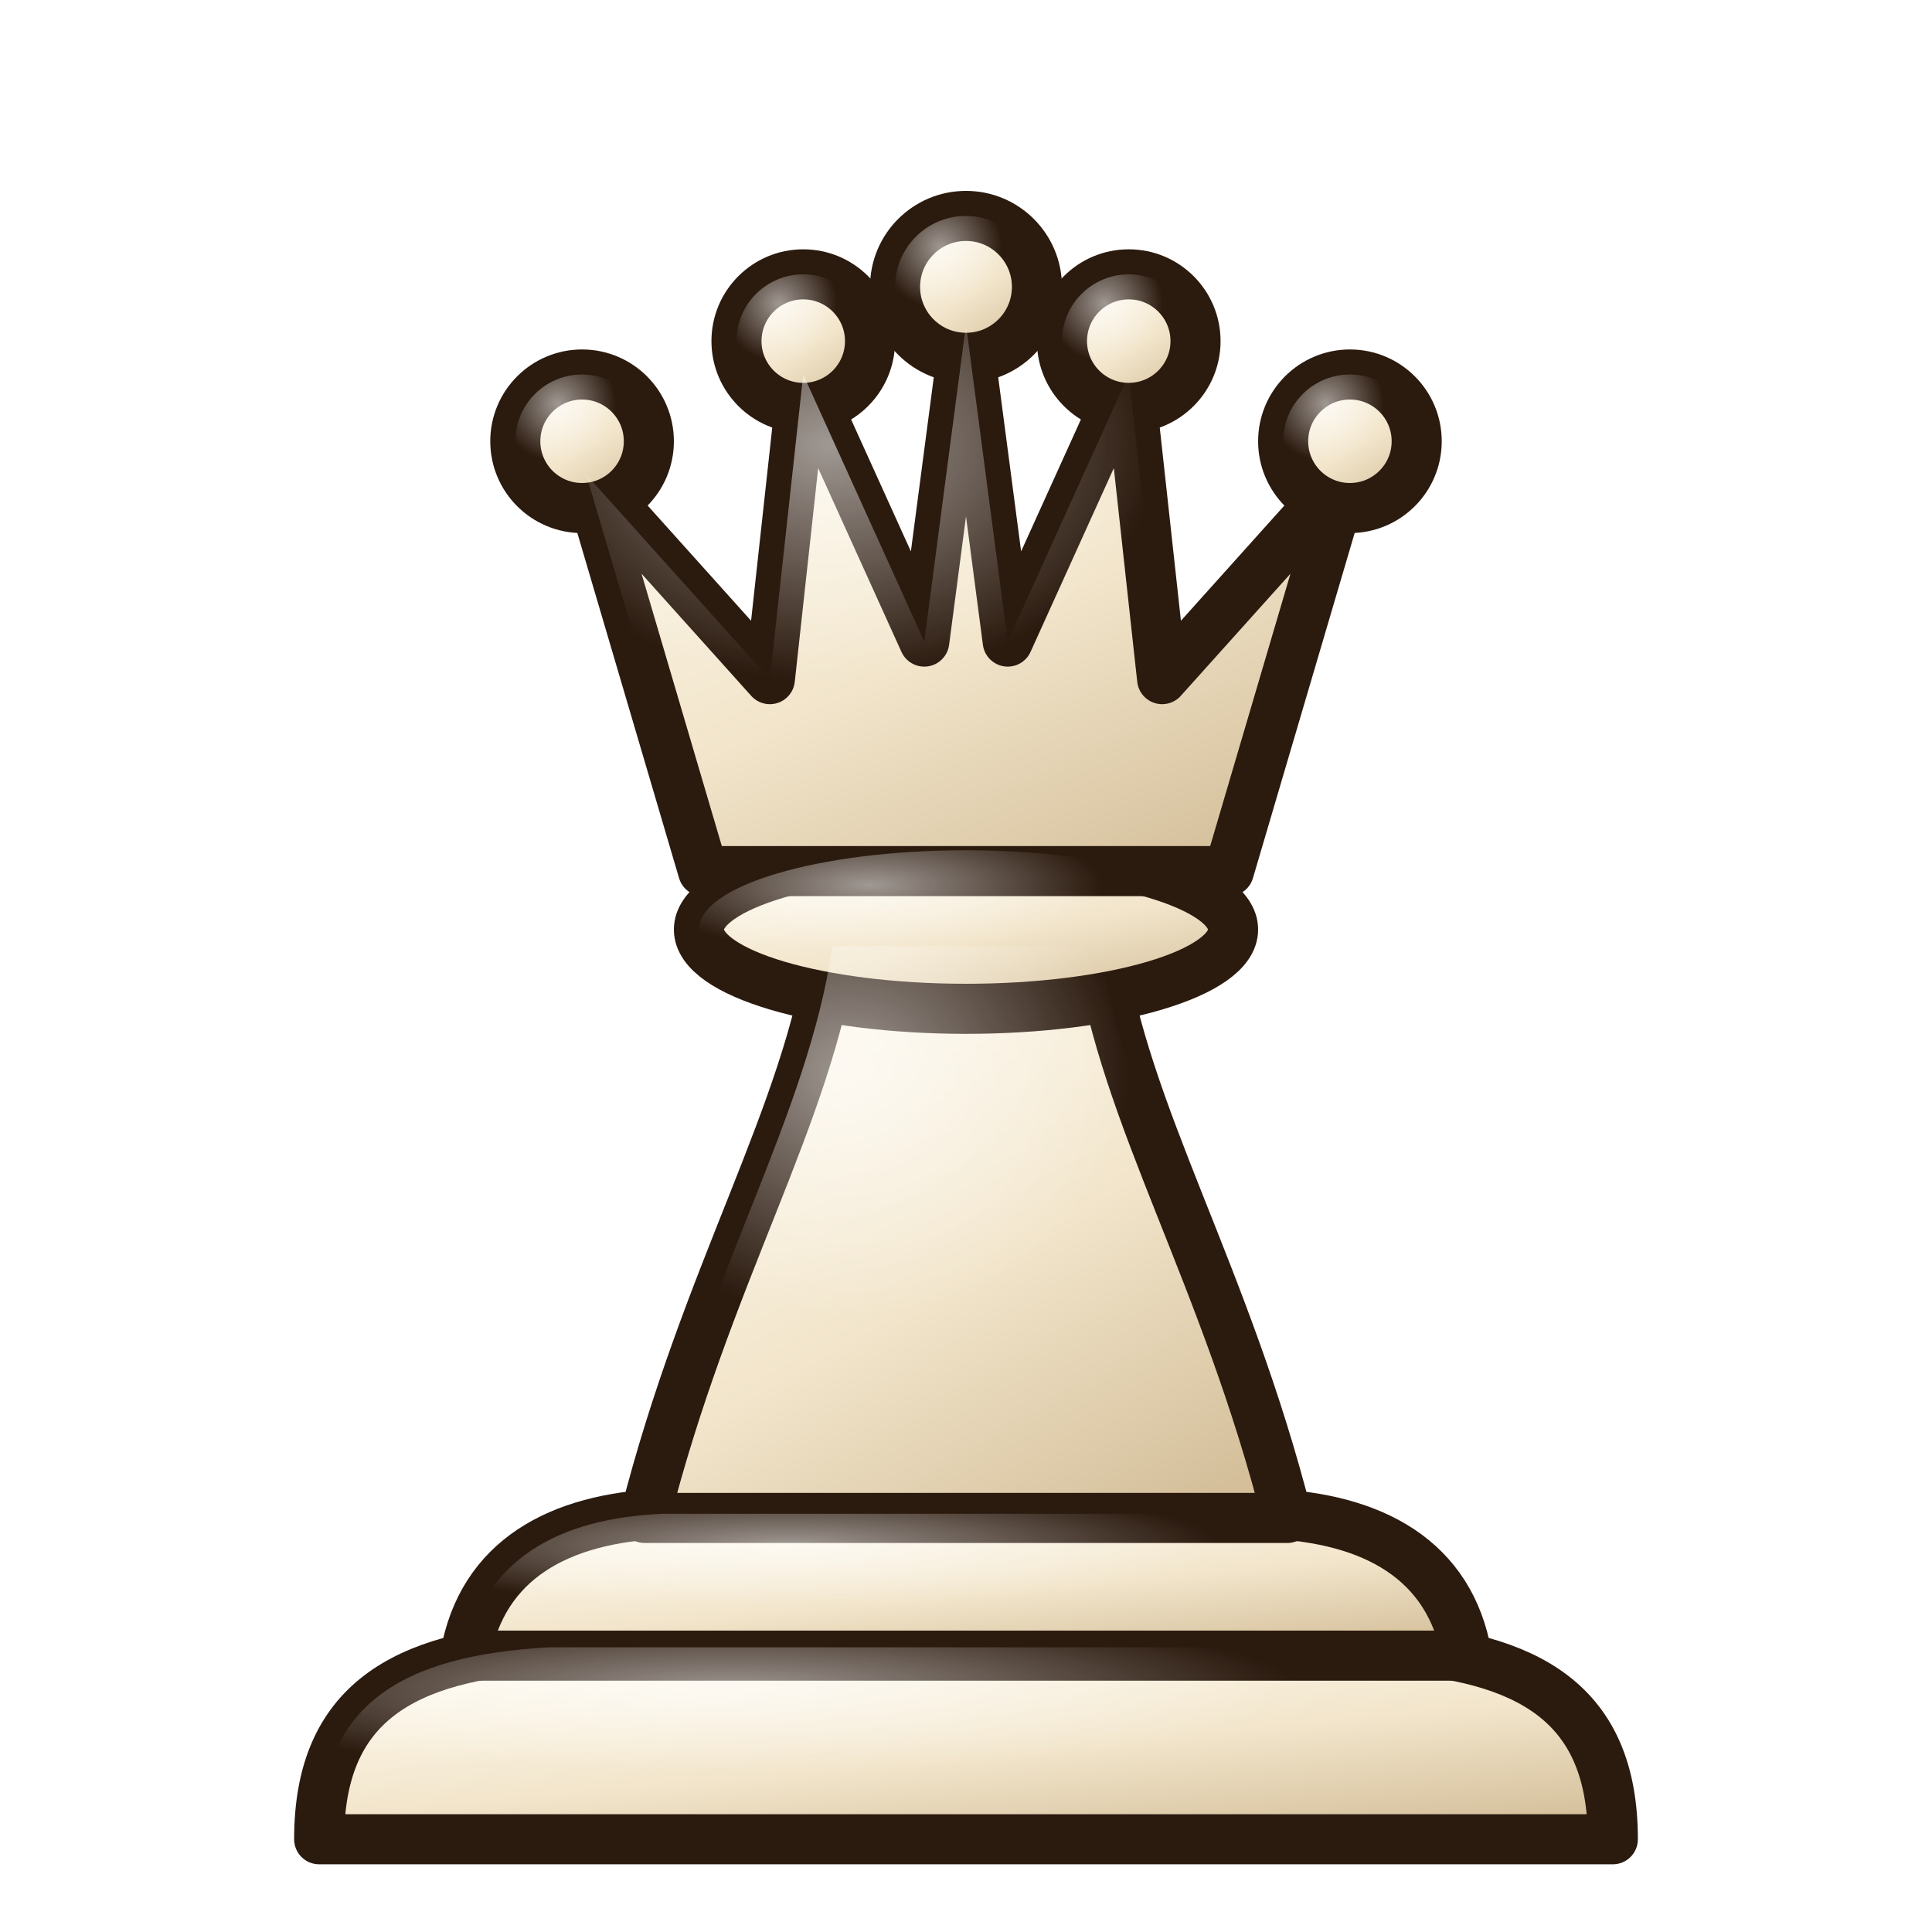
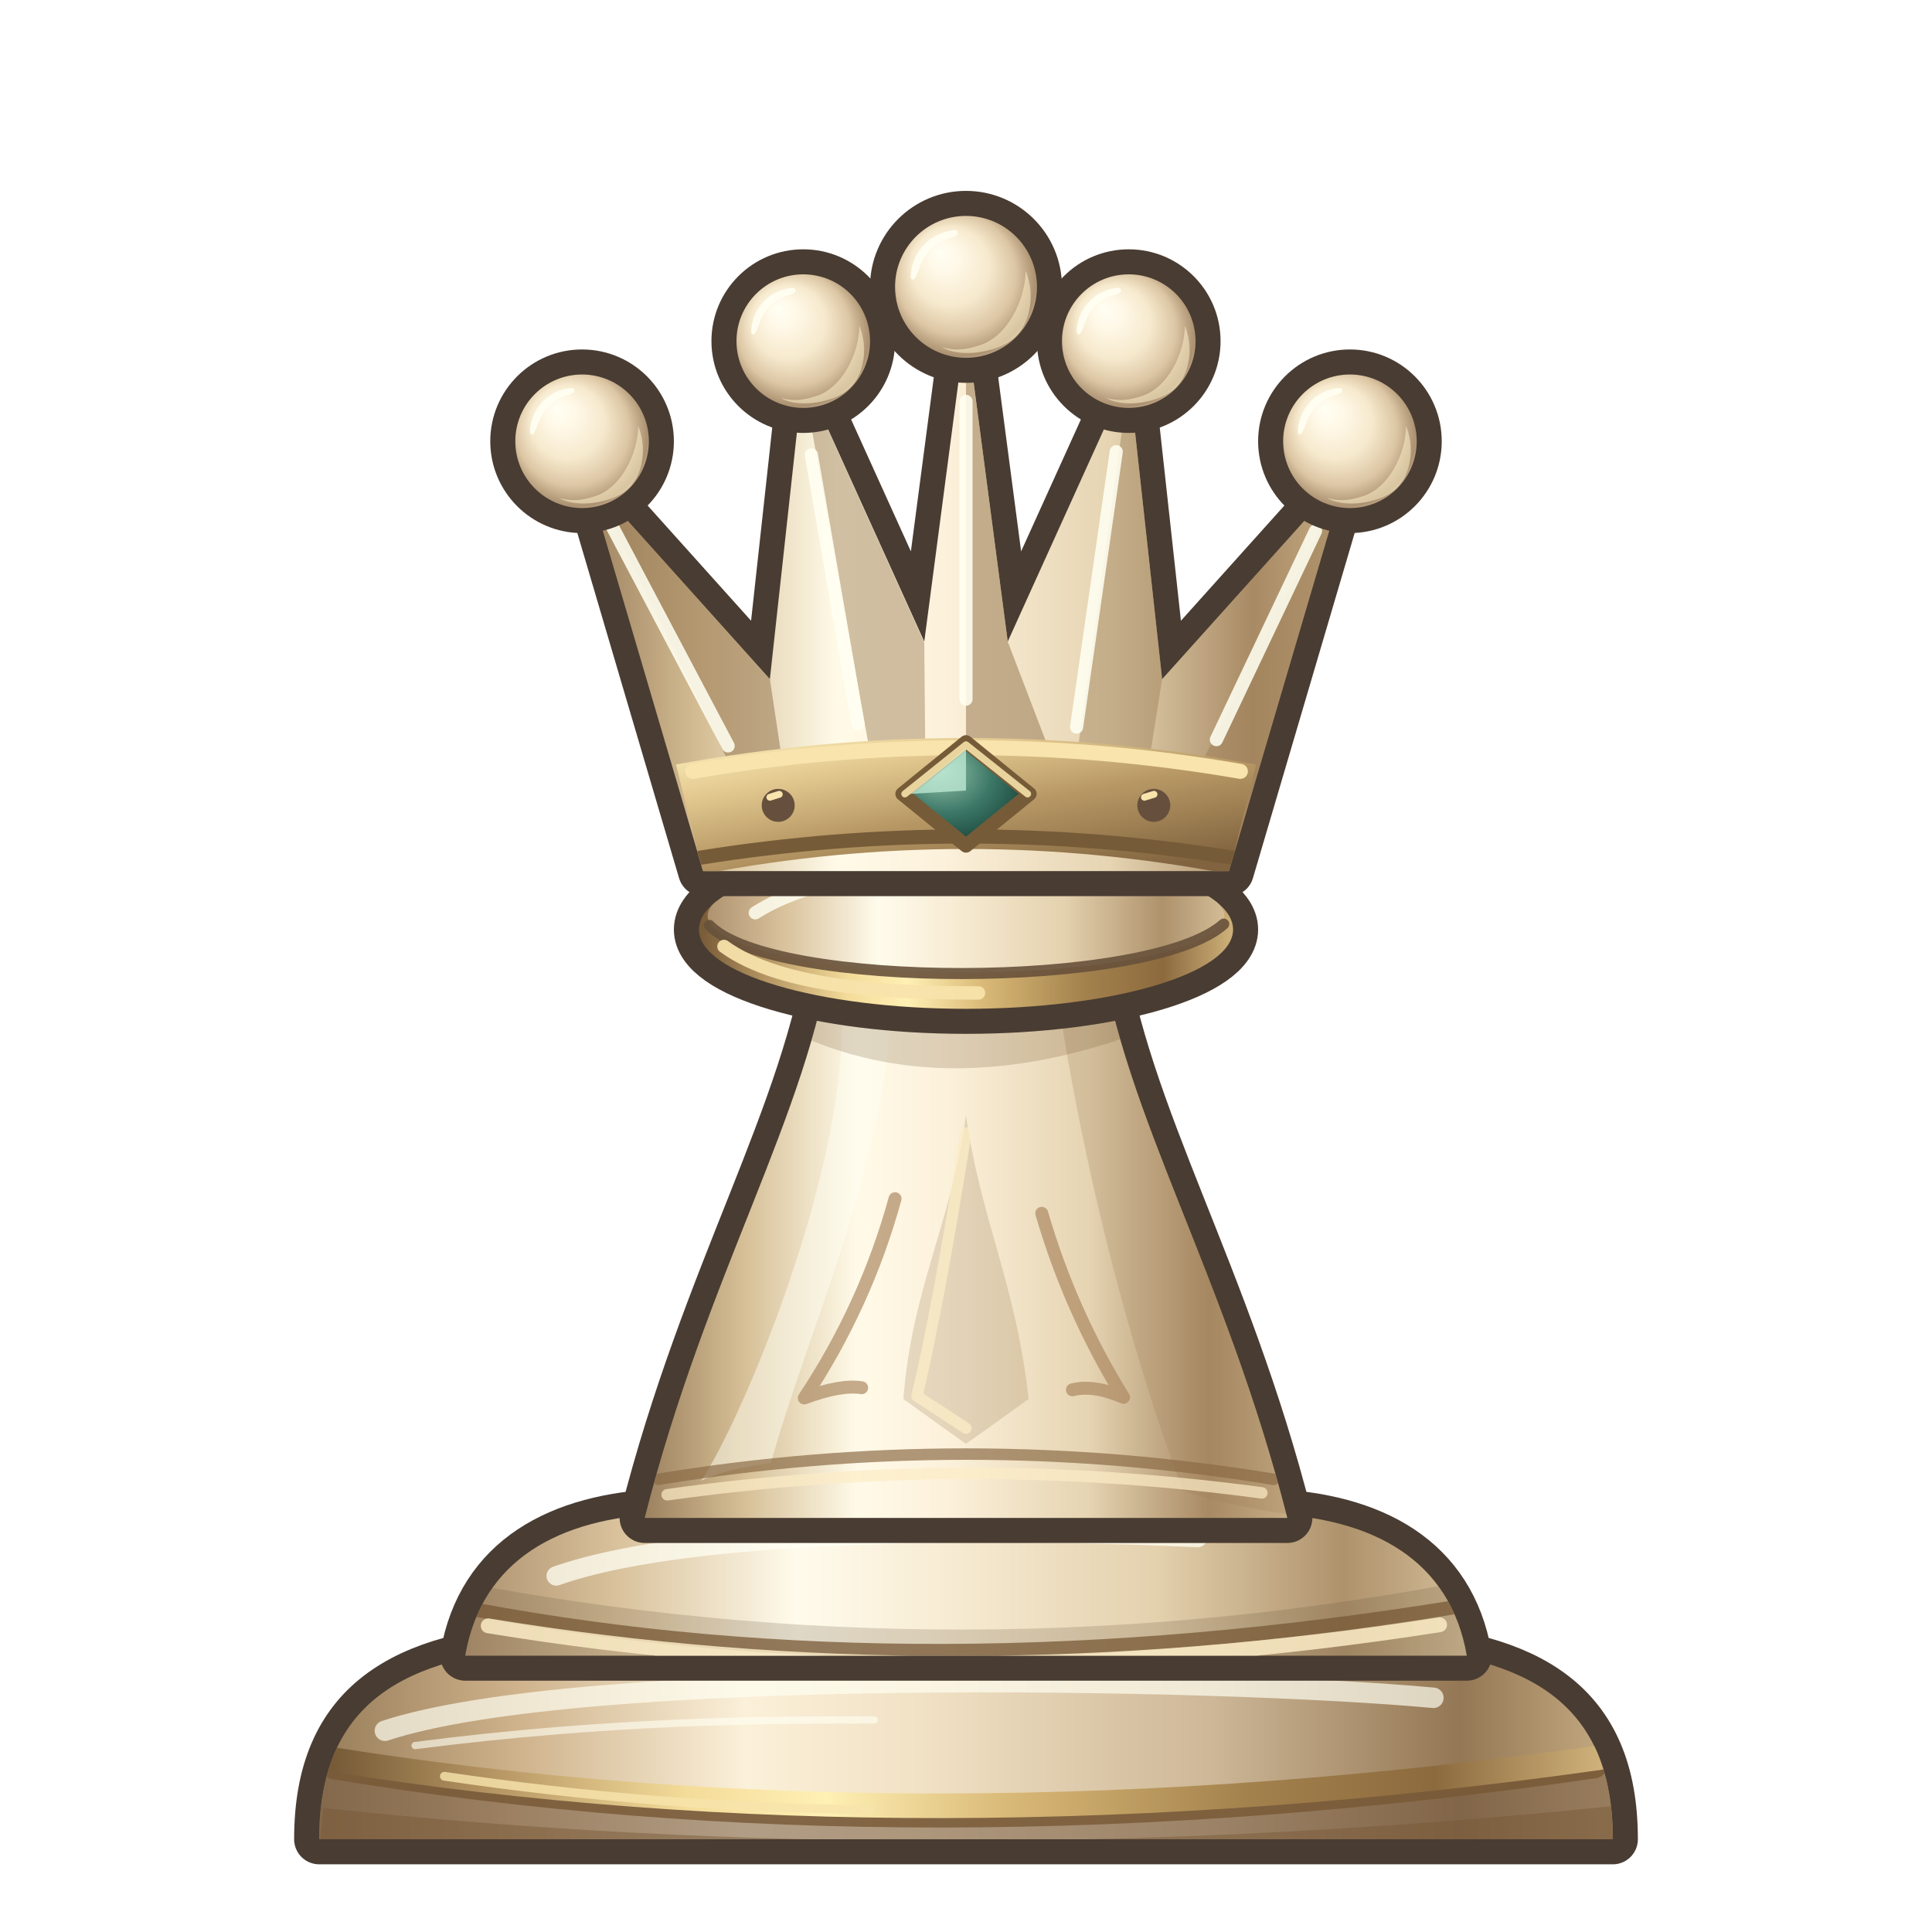
<svg xmlns="http://www.w3.org/2000/svg" viewBox="0 0 100 100">
  <defs>
-     <linearGradient id="p-body" x1="0.18" y1="0" x2="0.82" y2="1">
-       <stop offset="0" stop-color="#FFFBF1" />
-       <stop offset="0.55" stop-color="#F2E5CB" />
-       <stop offset="1" stop-color="#D4BF9A" />
+     <linearGradient id="wq-lathe" x1="0%" y1="0%" x2="100%" y2="0%">
+       <stop offset="0" stop-color="#9D825F" />
+       <stop offset="0.15" stop-color="#D5BE95" />
+       <stop offset="0.33" stop-color="#FFFAE8" />
+       <stop offset="0.47" stop-color="#FCF1DB" />
+       <stop offset="0.69" stop-color="#E6D4B2" />
+       <stop offset="0.88" stop-color="#A88A64" />
+       <stop offset="1" stop-color="#C5AC85" />
    </linearGradient>
-     <radialGradient id="p-gloss" cx="0.32" cy="0.22" r="0.62">
-       <stop offset="0" stop-color="#FFFFFF" stop-opacity="0.55" />
-       <stop offset="0.7" stop-color="#FFFFFF" stop-opacity="0" />
+     <linearGradient id="wq-foot" x1="0%" y1="0%" x2="100%" y2="0%">
+       <stop offset="0" stop-color="#977C59" />
+       <stop offset="0.15" stop-color="#CDB18A" />
+       <stop offset="0.33" stop-color="#FBF0D9" />
+       <stop offset="0.47" stop-color="#F1E1C4" />
+       <stop offset="0.69" stop-color="#CDB797" />
+       <stop offset="0.88" stop-color="#947754" />
+       <stop offset="1" stop-color="#C6AC83" />
+     </linearGradient>
+     <linearGradient id="wq-surface" x1="0%" y1="0%" x2="100%" y2="0%">
+       <stop offset="0" stop-color="#AF9370" />
+       <stop offset="0.15" stop-color="#D9C29C" />
+       <stop offset="0.33" stop-color="#FFFBEC" />
+       <stop offset="0.47" stop-color="#F8EDD5" />
+       <stop offset="0.69" stop-color="#E4D1AE" />
+       <stop offset="0.88" stop-color="#AE926C" />
+       <stop offset="1" stop-color="#D2BC96" />
+     </linearGradient>
+     <linearGradient id="wq-metal" x1="0%" y1="0%" x2="100%" y2="0%">
+       <stop offset="0" stop-color="#775B37" />
+       <stop offset="0.12" stop-color="#B39361" />
+       <stop offset="0.28" stop-color="#F4DC9A" />
+       <stop offset="0.39" stop-color="#FFF0B4" />
+       <stop offset="0.53" stop-color="#DABA78" />
+       <stop offset="0.72" stop-color="#A4824D" />
+       <stop offset="0.87" stop-color="#8C6A3E" />
+       <stop offset="1" stop-color="#CEB17A" />
+     </linearGradient>
+     <linearGradient id="wq-metal-face" x1="0%" y1="0%" x2="78%" y2="100%">
+       <stop offset="0" stop-color="#FFF1BE" />
+       <stop offset="0.28" stop-color="#E3C990" />
+       <stop offset="0.59" stop-color="#B69764" />
+       <stop offset="1" stop-color="#81643F" />
+     </linearGradient>
+     <radialGradient id="wq-orb" cx=".47" cy=".47" r=".58" fx=".31" fy=".25">
+       <stop offset="0" stop-color="#FFFFF4" />
+       <stop offset="0.2" stop-color="#FFF8E7" />
+       <stop offset="0.48" stop-color="#F6E9CD" />
+       <stop offset="0.73" stop-color="#DCC6A4" />
+       <stop offset="0.92" stop-color="#AB9171" />
+       <stop offset="1" stop-color="#CDB99C" />
    </radialGradient>
+     <radialGradient id="wq-gem" cx=".43" cy=".42" r=".66" fx=".25" fy=".23">
+       <stop offset="0" stop-color="#B0DFCB" />
+       <stop offset="0.21" stop-color="#79AC96" />
+       <stop offset="0.53" stop-color="#3D7867" />
+       <stop offset="0.79" stop-color="#245548" />
+       <stop offset="1" stop-color="#153A36" />
+     </radialGradient>
+     <clipPath id="wq-carving-0">
+       <path d="M19 92 C19 85.5 23 83.2 30 82.8 L70 82.8 C77 83.2 81 85.5 81 92 Z" />
+     </clipPath>
+     <clipPath id="wq-carving-1">
+       <path d="M26 83.2 C26.8 78.6 30.5 76.6 35.5 76.4 L64.5 76.4 C69.5 76.6 73.2 78.6 74 83.2 Z" />
+     </clipPath>
+     <clipPath id="wq-carving-2">
+       <path d="M34.6 76.6 C37.6 64.8 42.4 57.4 43.6 49.2 L56.4 49.2 C57.6 57.4 62.4 64.8 65.4 76.6 Z" />
+     </clipPath>
+     <clipPath id="wq-carving-3">
+       <ellipse cx="50" cy="48.4" rx="12.8" ry="3.8" />
+     </clipPath>
+     <clipPath id="wq-carving-4">
+       <path d="M37.4 45.6 L31.8 26.6 L40.6 36.4 L42.2 21.8 L48 34.6 L50 19.4 L52 34.6 L57.8 21.8 L59.4 36.4 L68.2 26.6 L62.6 45.6 Z" />
+     </clipPath>
+     <clipPath id="wq-carving-5">
+       <circle cx="31.6" cy="25" r="3.2" />
+     </clipPath>
+     <clipPath id="wq-carving-6">
+       <circle cx="42.2" cy="20.2" r="3.2" />
+     </clipPath>
+     <clipPath id="wq-carving-7">
+       <circle cx="50" cy="17.6" r="3.4" />
+     </clipPath>
+     <clipPath id="wq-carving-8">
+       <circle cx="57.8" cy="20.2" r="3.2" />
+     </clipPath>
+     <clipPath id="wq-carving-9">
+       <circle cx="68.4" cy="25" r="3.2" />
+     </clipPath>
  </defs>
-   <g transform="translate(50 52) scale(1.08) translate(-50 -52)">
-     <path d="M19 92 C19 85.5 23 83.2 30 82.8 L70 82.8 C77 83.2 81 85.5 81 92 Z" fill="url(#p-body)" stroke="#2B1A0E" stroke-width="2.4" stroke-linejoin="round" stroke-linecap="round" />
-     <path d="M26 83.2 C26.8 78.6 30.5 76.6 35.5 76.4 L64.5 76.4 C69.5 76.6 73.2 78.6 74 83.2 Z" fill="url(#p-body)" stroke="#2B1A0E" stroke-width="2.4" stroke-linejoin="round" stroke-linecap="round" />
-     <path d="M34.6 76.6 C37.6 64.8 42.4 57.4 43.6 49.2 L56.4 49.2 C57.6 57.4 62.4 64.8 65.4 76.6 Z" fill="url(#p-body)" stroke="#2B1A0E" stroke-width="2.4" stroke-linejoin="round" stroke-linecap="round" />
-     <ellipse cx="50" cy="48.4" rx="12.8" ry="3.8" fill="url(#p-body)" stroke="#2B1A0E" stroke-width="2.4" stroke-linejoin="round" stroke-linecap="round" />
-     <path d="M37.4 45.6 L31.8 26.6 L40.6 36.4 L42.2 21.8 L48 34.6 L50 19.4 L52 34.6 L57.8 21.8 L59.4 36.4 L68.2 26.6 L62.6 45.6 Z" fill="url(#p-body)" stroke="#2B1A0E" stroke-width="2.4" stroke-linejoin="round" stroke-linecap="round" />
-     <circle cx="31.6" cy="25" r="3.2" fill="url(#p-body)" stroke="#2B1A0E" stroke-width="2.4" stroke-linejoin="round" stroke-linecap="round" />
-     <circle cx="42.2" cy="20.2" r="3.2" fill="url(#p-body)" stroke="#2B1A0E" stroke-width="2.4" stroke-linejoin="round" stroke-linecap="round" />
-     <circle cx="50" cy="17.6" r="3.4" fill="url(#p-body)" stroke="#2B1A0E" stroke-width="2.4" stroke-linejoin="round" stroke-linecap="round" />
-     <circle cx="57.8" cy="20.2" r="3.2" fill="url(#p-body)" stroke="#2B1A0E" stroke-width="2.4" stroke-linejoin="round" stroke-linecap="round" />
-     <circle cx="68.4" cy="25" r="3.2" fill="url(#p-body)" stroke="#2B1A0E" stroke-width="2.4" stroke-linejoin="round" stroke-linecap="round" />
-     <path d="M19 92 C19 85.5 23 83.2 30 82.8 L70 82.8 C77 83.2 81 85.5 81 92 Z" fill="url(#p-gloss)" />
-     <path d="M26 83.2 C26.8 78.6 30.5 76.6 35.5 76.4 L64.5 76.4 C69.5 76.6 73.2 78.6 74 83.2 Z" fill="url(#p-gloss)" />
-     <path d="M34.6 76.6 C37.6 64.8 42.4 57.4 43.6 49.2 L56.4 49.2 C57.6 57.4 62.4 64.8 65.4 76.6 Z" fill="url(#p-gloss)" />
-     <ellipse cx="50" cy="48.4" rx="12.8" ry="3.8" fill="url(#p-gloss)" />
-     <path d="M37.4 45.6 L31.8 26.6 L40.6 36.4 L42.2 21.8 L48 34.6 L50 19.4 L52 34.6 L57.8 21.8 L59.4 36.4 L68.2 26.6 L62.6 45.6 Z" fill="url(#p-gloss)" />
-     <circle cx="31.6" cy="25" r="3.2" fill="url(#p-gloss)" />
-     <circle cx="42.2" cy="20.2" r="3.2" fill="url(#p-gloss)" />
-     <circle cx="50" cy="17.6" r="3.4" fill="url(#p-gloss)" />
-     <circle cx="57.8" cy="20.2" r="3.2" fill="url(#p-gloss)" />
-     <circle cx="68.4" cy="25" r="3.2" fill="url(#p-gloss)" />
+   <g transform="translate(50 52) scale(1.08) translate(-50 -52)" stroke-linecap="round" stroke-linejoin="round">
+     <path d="M19 92 C19 85.5 23 83.2 30 82.8 L70 82.8 C77 83.2 81 85.5 81 92 Z" fill="url(#wq-foot)" stroke="#493C32" stroke-width="2.4" stroke-linejoin="round" stroke-linecap="round" paint-order="stroke fill" />
+     <g clip-path="url(#wq-carving-0)">
+       <path d="M18.6 88.2 Q47.6 93.4 81.2 88.1 V93 H18.6Z" fill="#73573F" fill-opacity="0.54" />
+       <path d="M19.2 90.5 Q49 93.7 81.1 90.4 V92.7 H19Z" fill="#775835" fill-opacity="0.46" />
+       <path d="M19.7 88.6 Q47.8 93.25 80.15 88.55" fill="none" stroke="#775835" stroke-width="1.05" stroke-opacity="0.8" />
+       <path d="M19.7 88.19 Q48 92.65 80.35 88.09" fill="none" stroke="url(#wq-metal)" stroke-width="1.18" />
+       <path d="M25 88.98 Q35.2 90.49 45.4 90.58" fill="none" stroke="#F8E4AC" stroke-width="0.42" stroke-opacity="0.81" />
+       <path d="M22.15 86.8 C31.5 83.71 62.1 84.27 72.4 85.22" fill="none" stroke="#FFFFF2" stroke-width="0.98" stroke-opacity="0.68" />
+       <path d="M23.6 87.51 C32.9 86.31 40.4 86.27 45.6 86.28" fill="none" stroke="#FFFFF2" stroke-width="0.35" stroke-opacity="0.62" />
+     </g>
+     <path d="M26 83.2 C26.8 78.6 30.5 76.6 35.5 76.4 L64.5 76.4 C69.5 76.6 73.2 78.6 74 83.2 Z" fill="url(#wq-surface)" stroke="#493C32" stroke-width="2.4" stroke-linejoin="round" stroke-linecap="round" paint-order="stroke fill" />
+     <g clip-path="url(#wq-carving-1)">
+       <path d="M25.4 79.6 Q50 84.35 74.6 79.5 L75 83.6 H25Z" fill="#68513B" fill-opacity="0.21" />
+       <path d="M26.5 81 Q48 85.02 73.6 80.85" fill="none" stroke="#775835" stroke-width="0.67" stroke-opacity="0.74" />
+       <path d="M27.1 81.77 Q49.2 85.4 72.7 81.72" fill="none" stroke="#FCEDC7" stroke-width="0.71" stroke-opacity="0.84" />
+       <path d="M30.36 79.38 C37.5 76.86 54.14 77.21 61.1 77.54" fill="none" stroke="#FFFFF2" stroke-width="0.93" stroke-opacity="0.75" />
+     </g>
+     <path d="M34.6 76.6 C37.6 64.8 42.4 57.4 43.6 49.2 L56.4 49.2 C57.6 57.4 62.4 64.8 65.4 76.6 Z" fill="url(#wq-lathe)" stroke="#493C32" stroke-width="2.4" stroke-linejoin="round" stroke-linecap="round" paint-order="stroke fill" />
+     <g clip-path="url(#wq-carving-2)">
+       <path d="M56.4 49.2 L61.4 55.2 L66.5 76.6 Q62.4 76.0 60.4 75.3 C57.4 67.3 55.15 57.7 54.05 49.2Z" fill="#9E8059" fill-opacity="0.26" />
+       <path d="M43.92 50.7 C45.05 58.3 39.3 71.9 37.3 74.82 Q38.45 74.26 40.65 73.97 C42.3 67.92 46.6 58.6 46.35 51.45Z" fill="#FFFFF2" fill-opacity="0.49" />
+       <path d="M41.85 49.2 H58.15 V53.4 Q49 56.7 41.85 53.4Z" fill="#775835" fill-opacity="0.23" />
+       <path d="M35.25 74.75 Q50 72.33 64.75 74.75" fill="none" stroke="#8A6A45" stroke-width="0.55" stroke-opacity="0.68" />
+       <path d="M35.68 75.49 Q50 73.49 64.18 75.4" fill="none" stroke="#FCEDC7" stroke-width="0.55" stroke-opacity="0.7" />
+       <path d="M50 57.3 C49.3 62.5 47.4 65.6 47 70.9 Q48.8 72.2 50 73.05 Q51.2 72.2 53 70.9 C52.4 65.4 50.7 62.3 50 57.3Z" fill="#9E8059" fill-opacity="0.25" />
+       <path d="M50 58.15 Q48.65 66.6 47.65 70.76 L50 72.3" fill="none" stroke="#FCEDC7" stroke-width="0.54" stroke-opacity="0.77" />
+       <path d="M46.6 61.3 Q45.2 66.4 42.25 70.85 Q44 70.2 45.0 70.36 M53.63 62 Q55 66.7 57.55 70.82 Q56.1 70.2 55.1 70.46" fill="none" stroke="#AB8860" stroke-width="0.62" stroke-opacity="0.68" />
+     </g>
+     <ellipse cx="50" cy="48.4" rx="12.8" ry="3.8" fill="url(#wq-metal)" stroke="#493C32" stroke-width="2.4" stroke-linejoin="round" stroke-linecap="round" paint-order="stroke fill" />
+     <g clip-path="url(#wq-carving-3)">
+       <ellipse cx="50" cy="47.74" rx="12.38" ry="2.72" fill="url(#wq-surface)" />
+       <path d="M37.7 48.2 C40.7 51.28 58.8 51.3 62.35 48.14" fill="none" stroke="#68513B" stroke-width="0.53" stroke-opacity="0.9" />
+       <path d="M38.4 49.21 C41.2 51.25 46.6 51.44 50.6 51.44" fill="none" stroke="#F8E4AC" stroke-width="0.64" stroke-opacity="0.93" />
+       <path d="M39.9 47.6 Q44.1 44.95 52.7 46.05" fill="none" stroke="#FFFFF2" stroke-width="0.63" stroke-opacity="0.83" />
+     </g>
+     <path d="M37.4 45.6 L31.8 26.6 L40.6 36.4 L42.2 21.8 L48 34.6 L50 19.4 L52 34.6 L57.8 21.8 L59.4 36.4 L68.2 26.6 L62.6 45.6 Z" fill="url(#wq-lathe)" stroke="#493C32" stroke-width="2.4" stroke-linejoin="round" stroke-linecap="round" paint-order="stroke fill" />
+     <g clip-path="url(#wq-carving-4)">
+       <path d="M31.7 26.2 L40.6 36.4 L41.35 41.38 L38.8 40.75Z" fill="#9E8059" fill-opacity="0.59" />
+       <path d="M42.1 21.6 L48 34.65 L48.05 40.27 L45.43 40.1Z" fill="#9E8059" fill-opacity="0.48" />
+       <path d="M50 19.25 L52 34.6 L54.2 40.35 L50 40.06Z" fill="#9E8059" fill-opacity="0.58" />
+       <path d="M57.85 21.8 L59.4 36.4 L58.75 40.51 L55.3 40.19Z" fill="#9E8059" fill-opacity="0.46" />
+       <path d="M68.3 26.5 L62.8 45.5 L61.1 40.8Z" fill="#9E8059" fill-opacity="0.53" />
+       <path d="M33.0 29 L38.6 39.6 M42.59 25.65 L44.82 38.55 M50 23.09 V37.36 M57.2 25.5 L55.3 38.7 M66.75 29.3 L62 39.3" fill="none" stroke="#FFFFF2" stroke-width="0.63" stroke-opacity="0.88" />
+       <path d="M36.1 40.49 Q50 37.95 63.9 40.49 L62.6 45.74 Q50 43.34 37.4 45.74Z" fill="url(#wq-metal-face)" />
+       <path d="M36.9 40.82 Q50 38.55 63.15 40.82" fill="none" stroke="#F8E4AC" stroke-width="0.72" />
+       <path d="M37.25 44.96 Q50 42.92 62.79 44.96" fill="none" stroke="#765B38" stroke-width="0.68" />
+       <path d="M50 39.42l3.05 2.48-3.05 2.48-3.05-2.48Z" fill="url(#wq-gem)" stroke="#765B38" stroke-width="0.67" />
+       <path d="M50 39.7L47.33 41.9L50 41.74Z" fill="#BEE9D3" fill-opacity="0.78" />
+       <path d="M47.07 41.9L50 39.55L52.95 41.9" fill="none" stroke="#F8E4AC" stroke-width="0.34" stroke-opacity="0.88" />
+       <circle cx="41" cy="42.45" r="0.79" fill="#66503D" />
+       <circle cx="59" cy="42.45" r="0.79" fill="#66503D" />
+       <path d="M40.6 42.06 l.45-.14 M58.55 42.06 l.46-.14" fill="none" stroke="#F8E4AC" stroke-width="0.33" />
+     </g>
+     <circle cx="31.6" cy="25" r="3.2" fill="url(#wq-orb)" stroke="#493C32" stroke-width="2.4" stroke-linejoin="round" stroke-linecap="round" paint-order="stroke fill" />
+     <g clip-path="url(#wq-carving-5)">
+       <g transform="translate(31.6 25) scale(3.2)">
+         <path d="M.84-.23 C.84.18.58.72.17.83 C-.02.89-.16.9-.34.85 C-.05 1.02.52.91.72.68 C.92.46.97.09.84-.23Z" fill="#FCEDC7" fill-opacity="0.56" />
+         <path d="M-.78-.13 C-.78-.47-.52-.76-.17-.80 C-.10-.80-.09-.73-.18-.70 C-.39-.65-.56-.52-.64-.31 C-.70-.14-.74-.05-.78-.13Z" fill="#FFFFF2" fill-opacity="0.89" />
+       </g>
+     </g>
+     <circle cx="42.2" cy="20.2" r="3.2" fill="url(#wq-orb)" stroke="#493C32" stroke-width="2.4" stroke-linejoin="round" stroke-linecap="round" paint-order="stroke fill" />
+     <g clip-path="url(#wq-carving-6)">
+       <g transform="translate(42.2 20.2) scale(3.2)">
+         <path d="M.84-.23 C.84.18.58.72.17.83 C-.02.89-.16.9-.34.85 C-.05 1.02.52.91.72.68 C.92.46.97.09.84-.23Z" fill="#FCEDC7" fill-opacity="0.56" />
+         <path d="M-.78-.13 C-.78-.47-.52-.76-.17-.80 C-.10-.80-.09-.73-.18-.70 C-.39-.65-.56-.52-.64-.31 C-.70-.14-.74-.05-.78-.13Z" fill="#FFFFF2" fill-opacity="0.89" />
+       </g>
+     </g>
+     <circle cx="50" cy="17.6" r="3.4" fill="url(#wq-orb)" stroke="#493C32" stroke-width="2.4" stroke-linejoin="round" stroke-linecap="round" paint-order="stroke fill" />
+     <g clip-path="url(#wq-carving-7)">
+       <g transform="translate(50 17.6) scale(3.4)">
+         <path d="M.84-.23 C.84.18.58.72.17.83 C-.02.89-.16.9-.34.85 C-.05 1.02.52.91.72.68 C.92.46.97.09.84-.23Z" fill="#FCEDC7" fill-opacity="0.56" />
+         <path d="M-.78-.13 C-.78-.47-.52-.76-.17-.80 C-.10-.80-.09-.73-.18-.70 C-.39-.65-.56-.52-.64-.31 C-.70-.14-.74-.05-.78-.13Z" fill="#FFFFF2" fill-opacity="0.89" />
+       </g>
+     </g>
+     <circle cx="57.8" cy="20.2" r="3.2" fill="url(#wq-orb)" stroke="#493C32" stroke-width="2.4" stroke-linejoin="round" stroke-linecap="round" paint-order="stroke fill" />
+     <g clip-path="url(#wq-carving-8)">
+       <g transform="translate(57.8 20.2) scale(3.2)">
+         <path d="M.84-.23 C.84.18.58.72.17.83 C-.02.89-.16.9-.34.85 C-.05 1.02.52.91.72.68 C.92.46.97.09.84-.23Z" fill="#FCEDC7" fill-opacity="0.56" />
+         <path d="M-.78-.13 C-.78-.47-.52-.76-.17-.80 C-.10-.80-.09-.73-.18-.70 C-.39-.65-.56-.52-.64-.31 C-.70-.14-.74-.05-.78-.13Z" fill="#FFFFF2" fill-opacity="0.89" />
+       </g>
+     </g>
+     <circle cx="68.4" cy="25" r="3.2" fill="url(#wq-orb)" stroke="#493C32" stroke-width="2.4" stroke-linejoin="round" stroke-linecap="round" paint-order="stroke fill" />
+     <g clip-path="url(#wq-carving-9)">
+       <g transform="translate(68.4 25) scale(3.2)">
+         <path d="M.84-.23 C.84.18.58.72.17.83 C-.02.89-.16.9-.34.85 C-.05 1.02.52.91.72.68 C.92.46.97.09.84-.23Z" fill="#FCEDC7" fill-opacity="0.56" />
+         <path d="M-.78-.13 C-.78-.47-.52-.76-.17-.80 C-.10-.80-.09-.73-.18-.70 C-.39-.65-.56-.52-.64-.31 C-.70-.14-.74-.05-.78-.13Z" fill="#FFFFF2" fill-opacity="0.89" />
+       </g>
+     </g>
  </g>
</svg>
